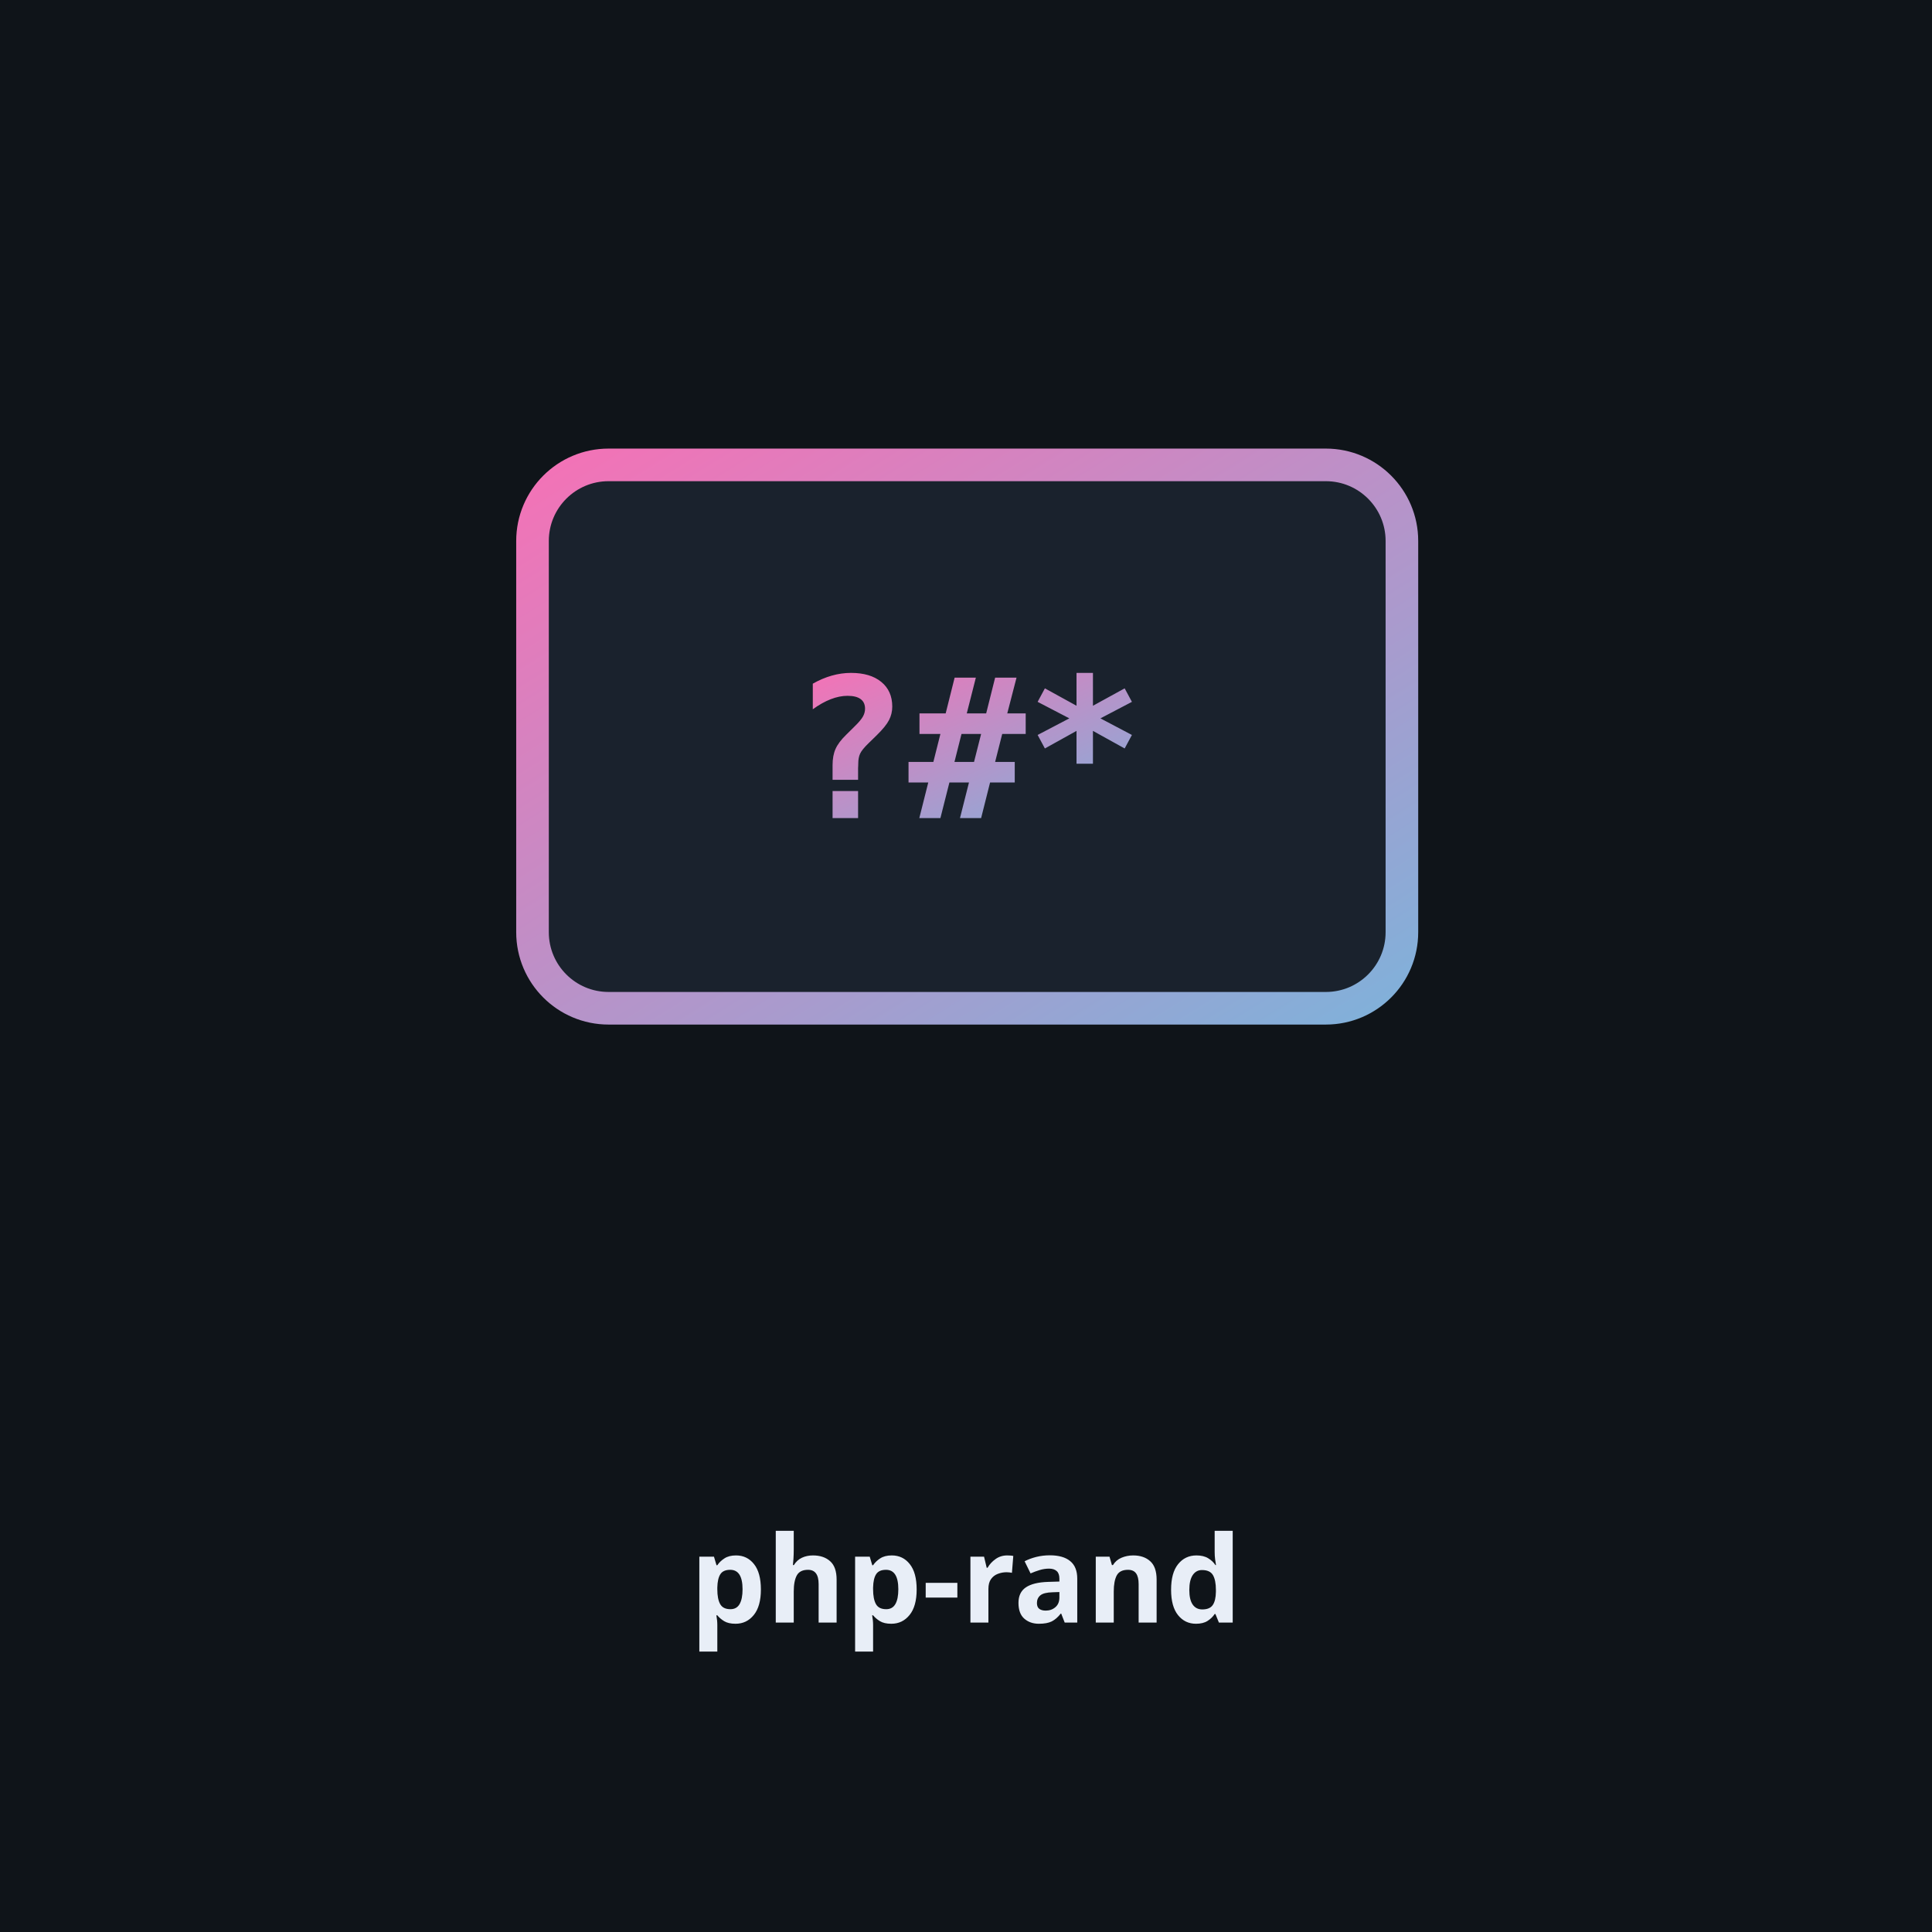
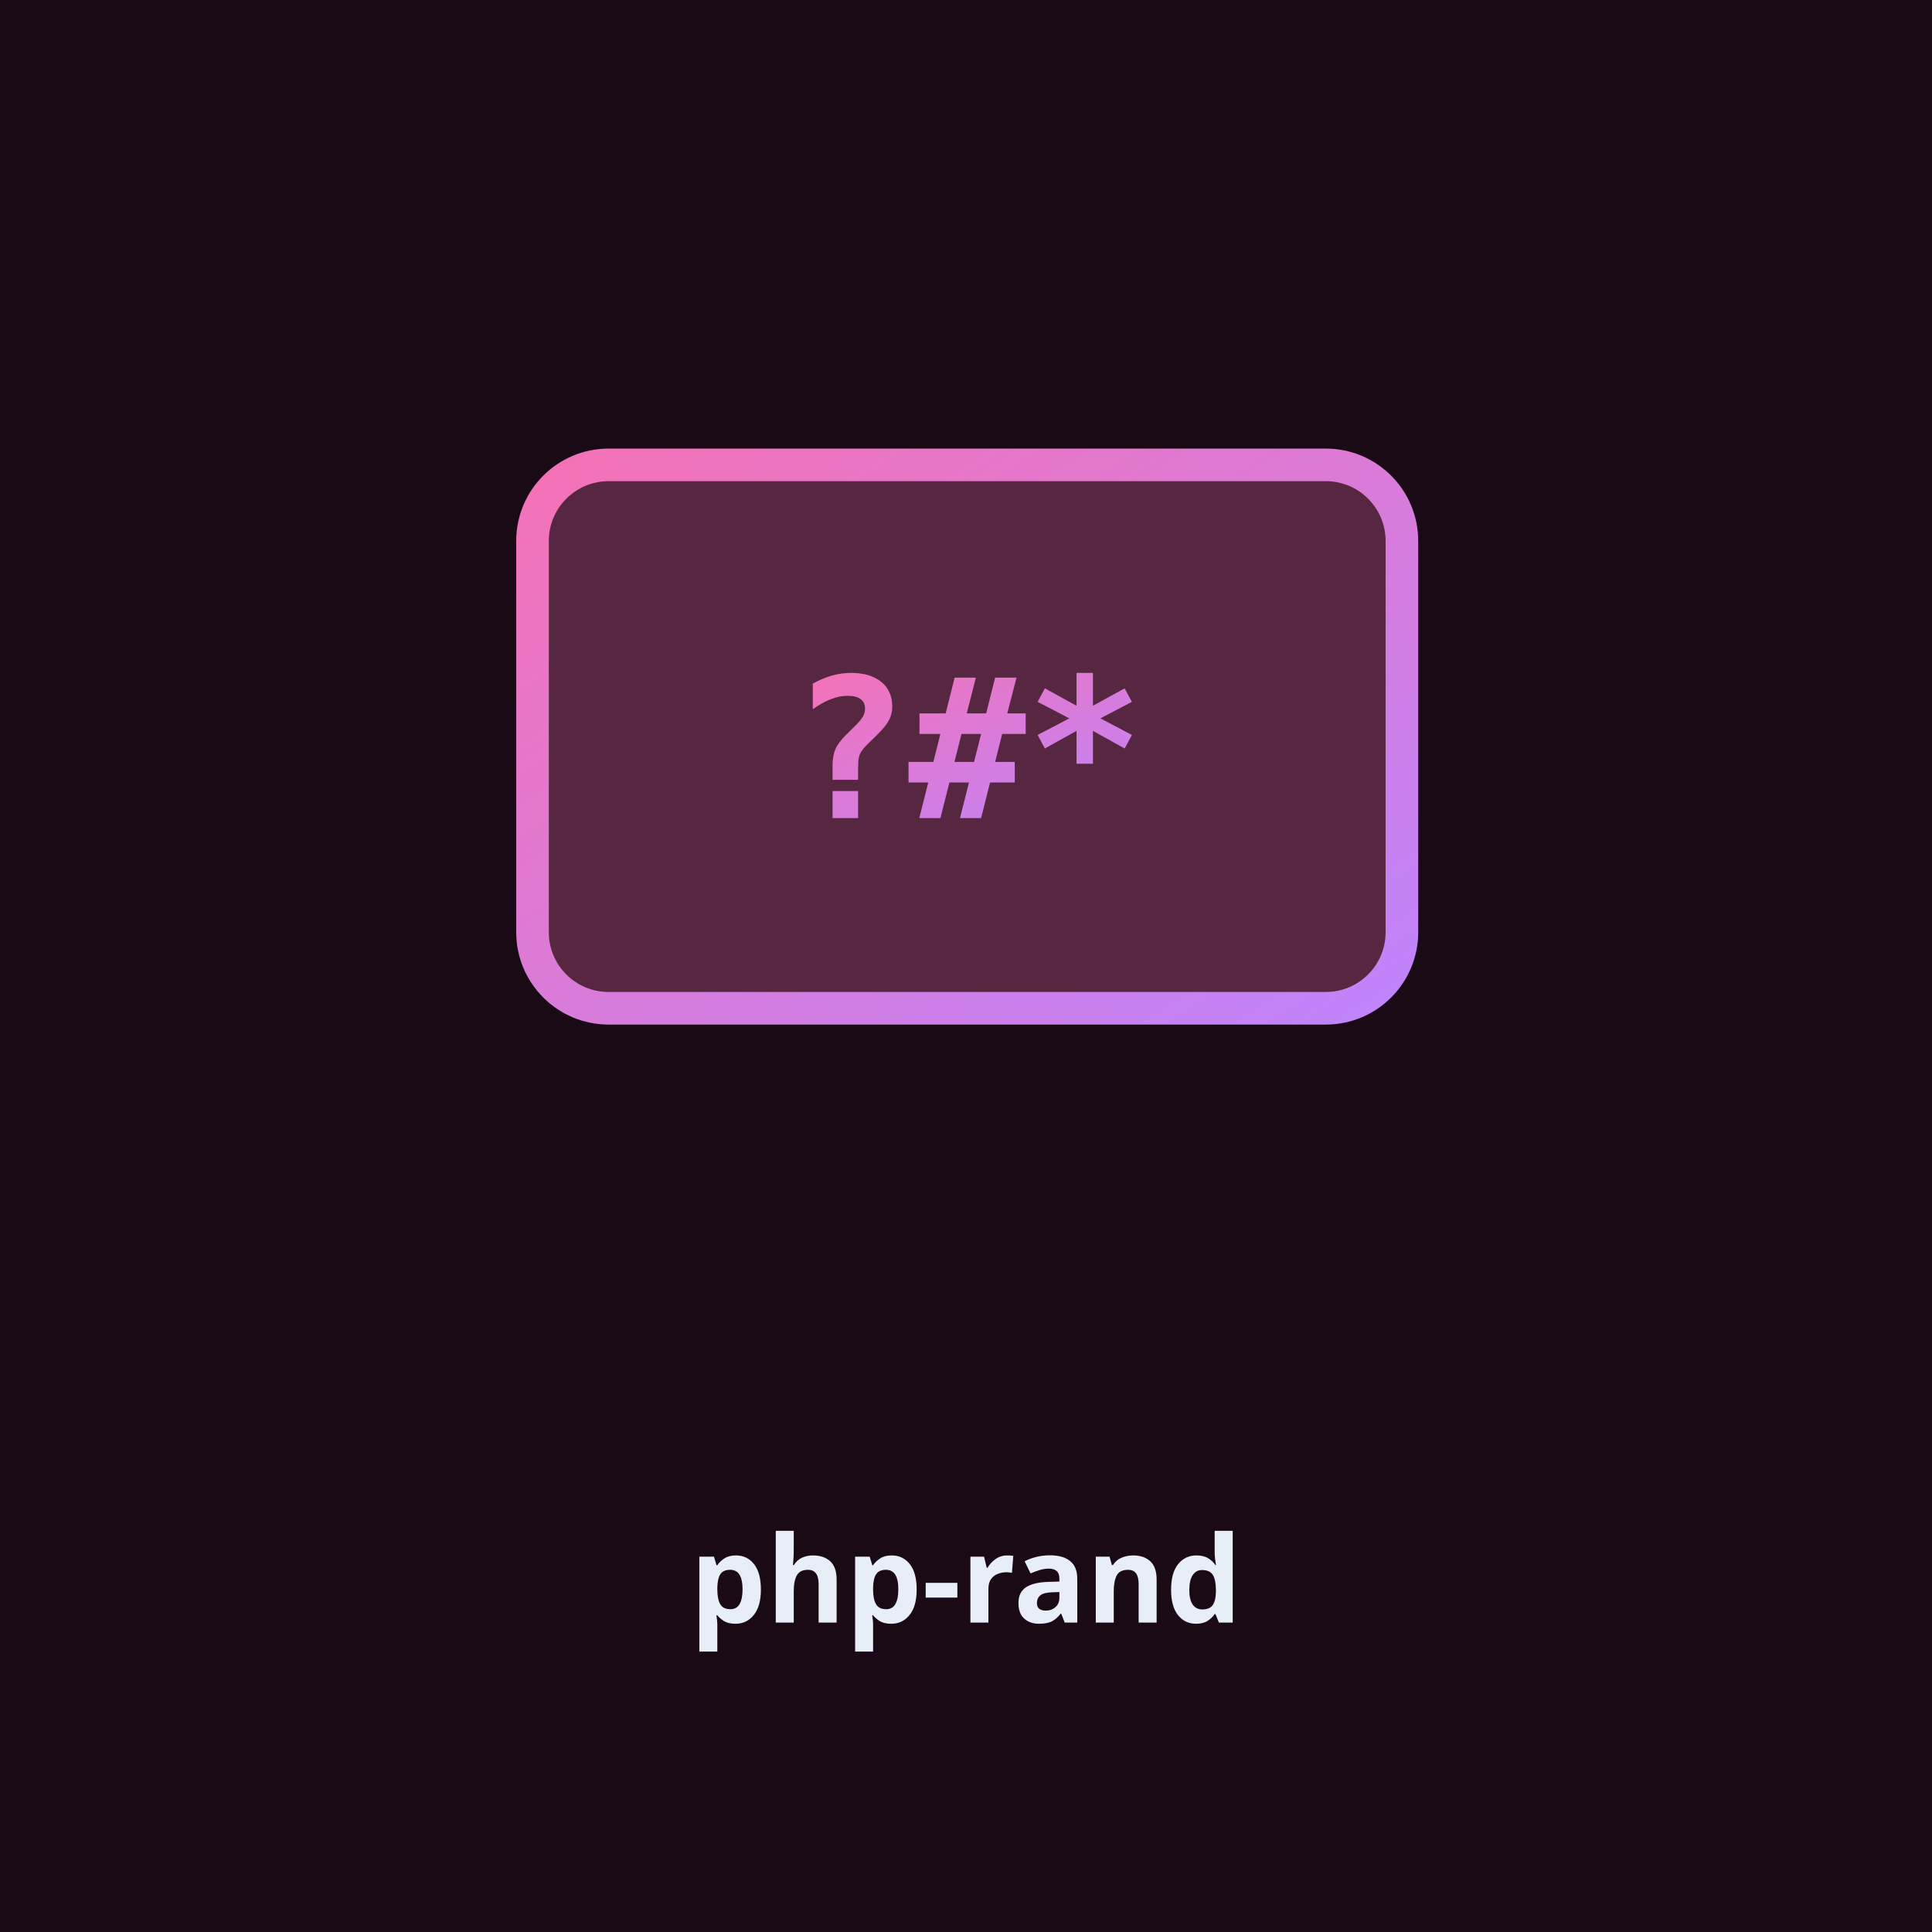
<svg xmlns="http://www.w3.org/2000/svg" viewBox="0 0 512 512" width="512" height="512" role="img" aria-label="php-rand">
  <defs>
    <linearGradient id="ac" x1="0" y1="0" x2="1" y2="1">
      <stop offset="0" stop-color="#f472b6" />
-       <stop offset="1" stop-color="#80b1da" />
+       <stop offset="1" stop-color="#c084fc" />
    </linearGradient>
    <linearGradient id="gWarm" x1="0%" y1="0%" x2="100%" y2="0%">
      <stop offset="0%" stop-color="#f472b6" />
-       <stop offset="100%" stop-color="#80b1da" />
+       <stop offset="100%" stop-color="#c084fc" />
    </linearGradient>
    <linearGradient id="canvasGrad" x1="0%" y1="0%" x2="100%" y2="100%">
-       <stop offset="0%" stop-color="#0a0e14" />
-       <stop offset="45%" stop-color="#151c28" />
-       <stop offset="100%" stop-color="#0c1820" />
-     </linearGradient>
-     <linearGradient id="bg" x1="0" y1="0" x2="1" y2="1">
-       <stop offset="0" stop-color="#1e1b4b" />
-       <stop offset="0.55" stop-color="#0f3a4a" />
-       <stop offset="1" stop-color="#0f766e" />
+       <stop offset="0%" stop-color="#1c1019" />
+       <stop offset="45%" stop-color="#492039" />
+       <stop offset="100%" stop-color="#1a0a16" />
    </linearGradient>
    <radialGradient id="glowA" cx="18%" cy="22%" r="55%">
-       <stop offset="0%" stop-color="#f472b6" stop-opacity="0.22" />
+       <stop offset="0%" stop-color="#f472b6" stop-opacity="0.28" />
      <stop offset="100%" stop-color="#f472b6" stop-opacity="0" />
    </radialGradient>
    <radialGradient id="glowB" cx="88%" cy="78%" r="50%">
-       <stop offset="0%" stop-color="#80b1da" stop-opacity="0.20" />
-       <stop offset="100%" stop-color="#80b1da" stop-opacity="0" />
+       <stop offset="0%" stop-color="#c084fc" stop-opacity="0.24" />
+       <stop offset="100%" stop-color="#c084fc" stop-opacity="0" />
    </radialGradient>
  </defs>
-   <rect width="512" height="512" fill="#0f1419" />
+   <rect width="512" height="512" fill="#1a0a16" />
  <g transform="translate(72 8) scale(0.72)">
-     <rect x="96" y="160" width="320" height="200" rx="28" fill="#1a222d" stroke="url(#ac)" stroke-width="12" />
+     <rect x="96" y="160" width="320" height="200" rx="28" fill="#572742" stroke="url(#ac)" stroke-width="12" />
    <text x="256" y="290" text-anchor="middle" font-family="Consolas, monospace" font-size="72" font-weight="700" fill="url(#ac)">?#*</text>
  </g>
  <text x="256" y="430" text-anchor="middle" font-family="Segoe UI, system-ui, sans-serif" font-size="32" font-weight="700" fill="#e8eef7">php-rand</text>
</svg>
